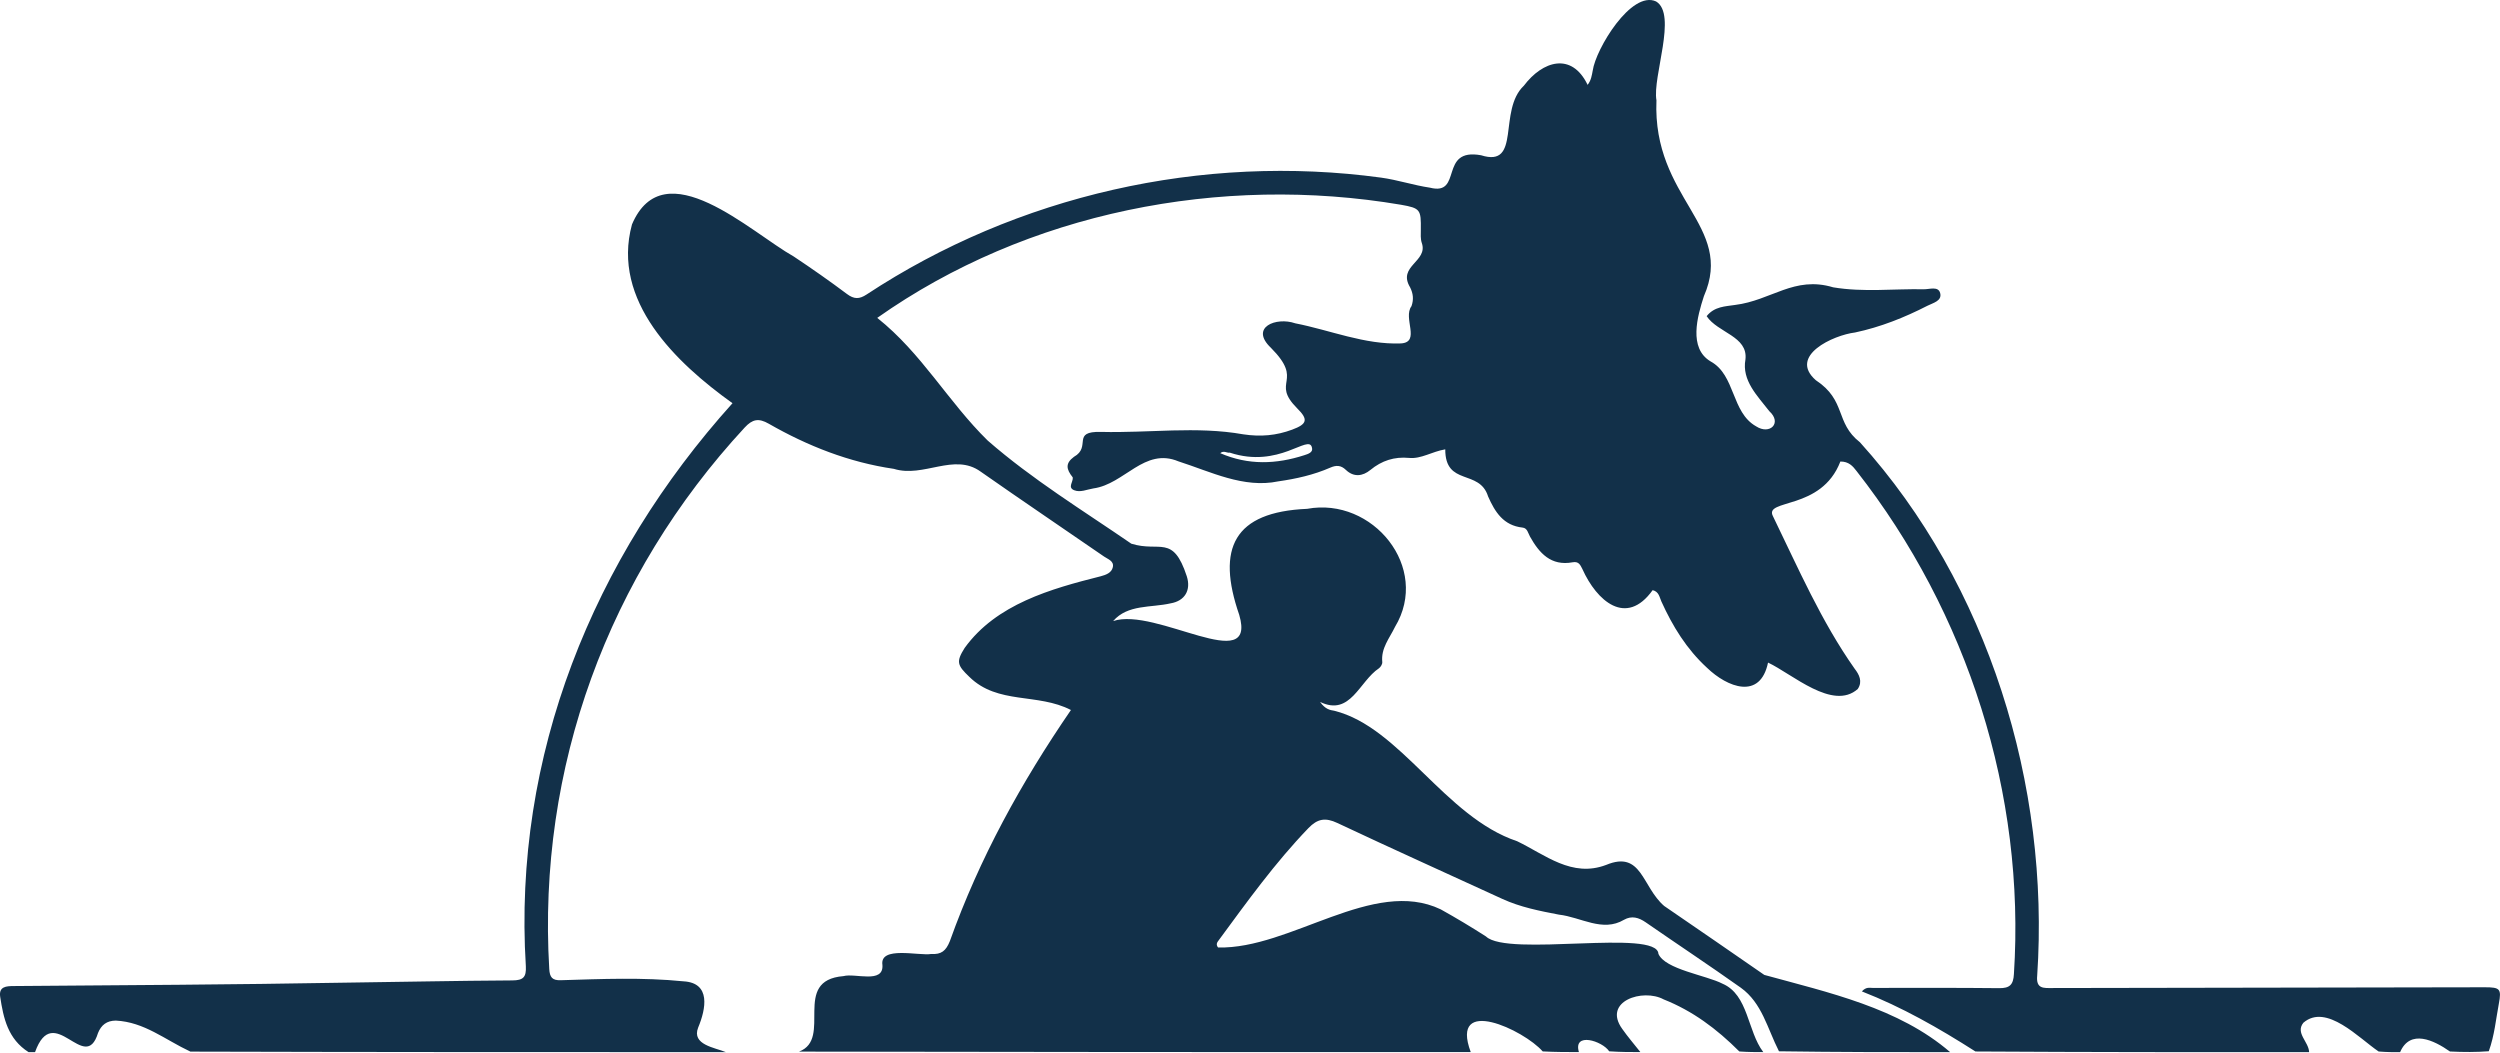
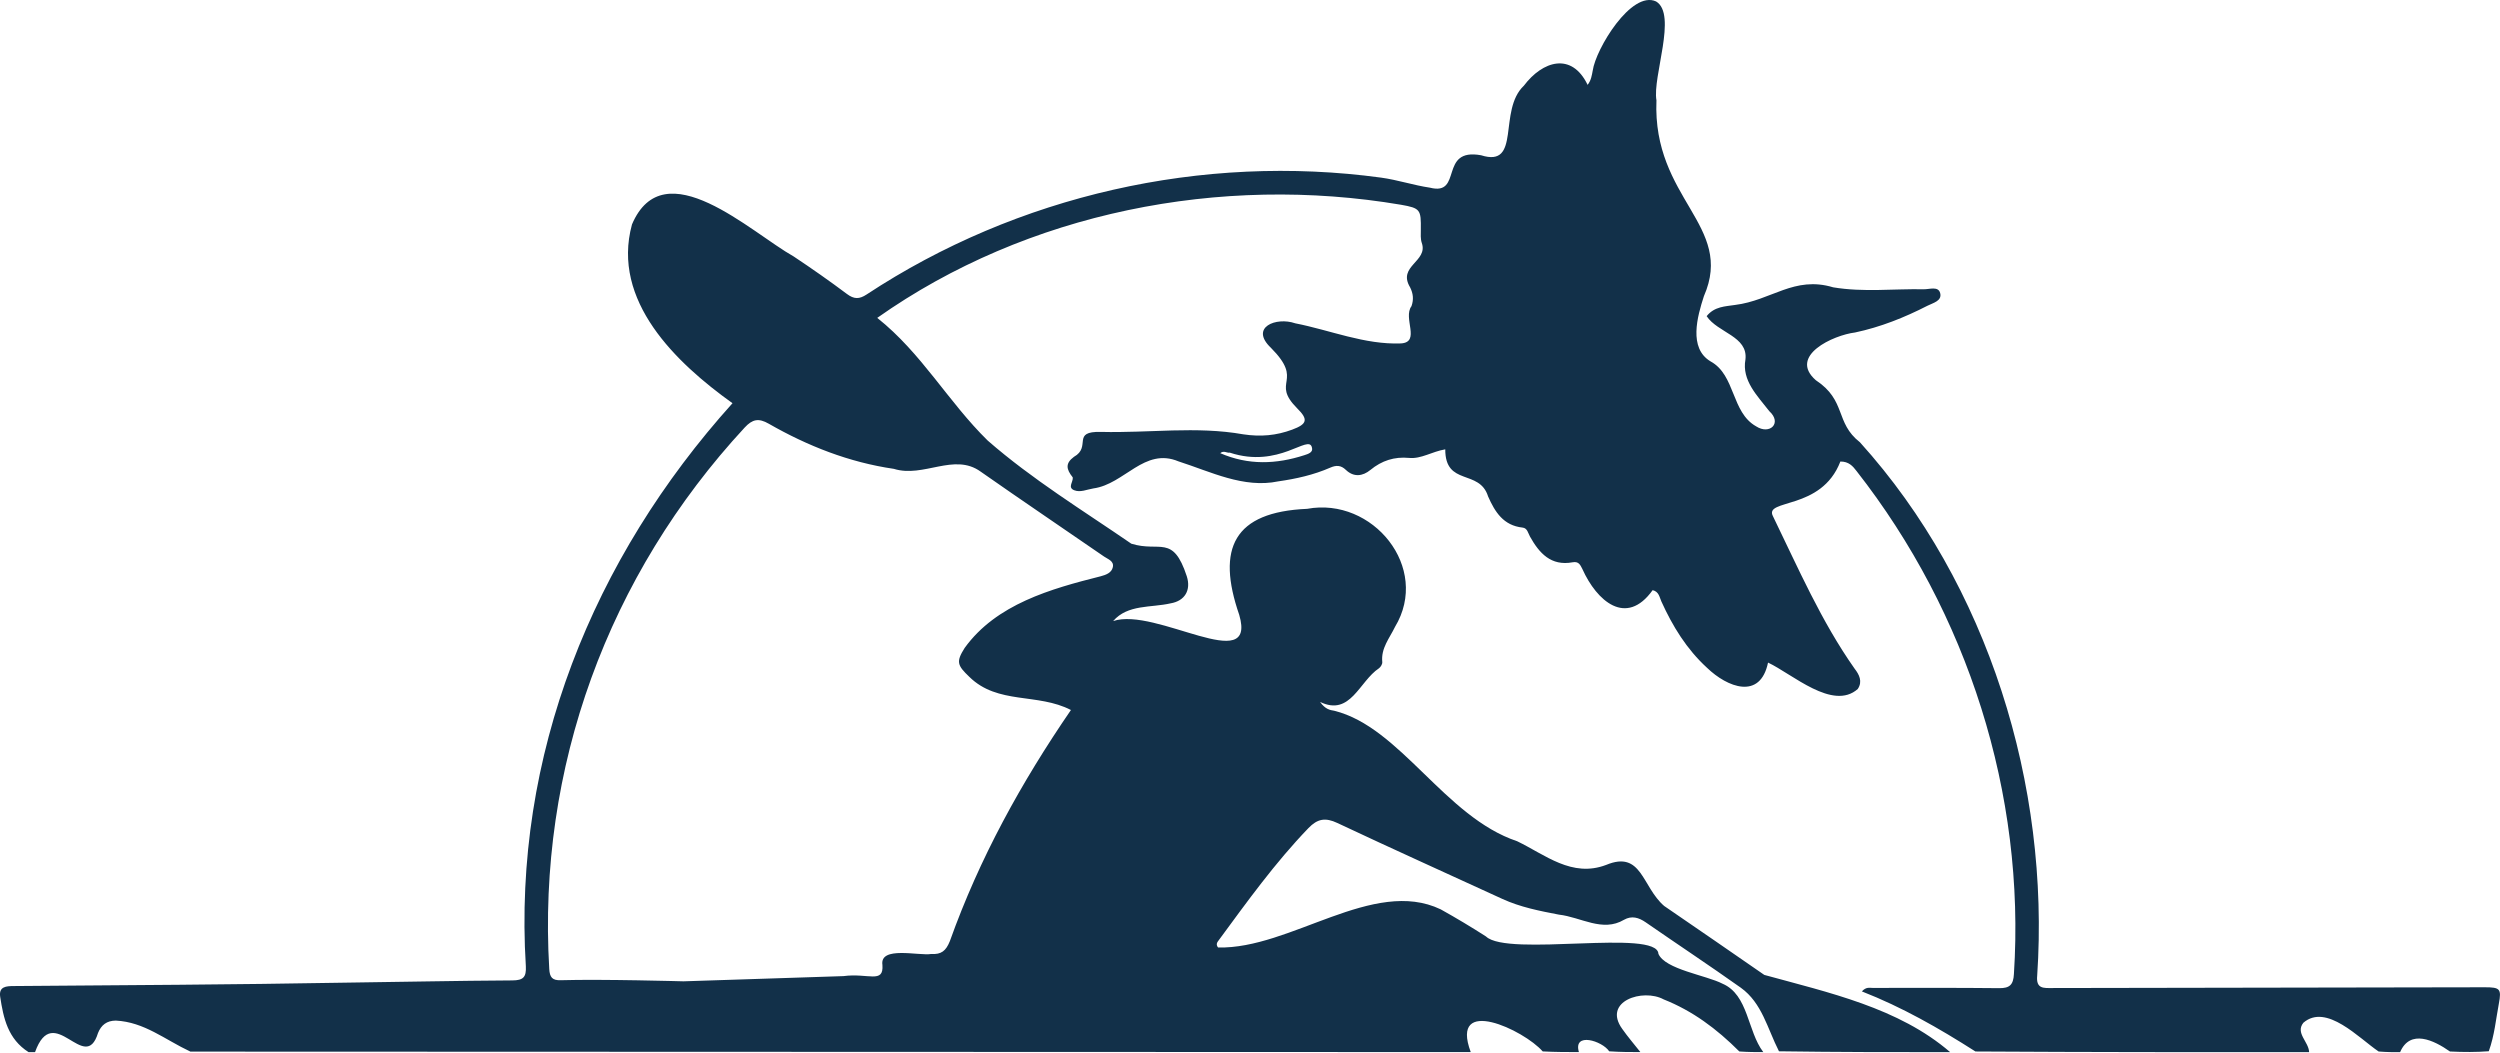
- <svg xmlns="http://www.w3.org/2000/svg" id="Layer_2" data-name="Layer 2" width="1016.89" height="427.97" viewBox="0 0 1016.89 427.97">
+ <svg xmlns="http://www.w3.org/2000/svg" id="Layer_2" version="1.1" viewBox="0 0 1016.89 427.97">
  <defs>
    <clipPath id="clippath">
-       <rect y="0" width="1016.89" height="427.97" fill="none" />
+       <path d="M0 0h1016.89v427.97H0z" class="st0" />
    </clipPath>
    <clipPath id="clippath-1">
-       <rect y="0" width="1016.89" height="427.97" fill="none" />
+       <path d="M0 0h1016.89v427.97H0z" class="st0" />
    </clipPath>
+     <style>.st0{fill:none}</style>
  </defs>
-   <g id="Layer_1-2" data-name="Layer 1">
-     <g id="logo-oicc-blue">
-       <g clip-path="url(#clippath)">
-         <g clip-path="url(#clippath-1)">
-           <path d="M11.63,427.97c-8.42-5.35-10.24-13.84-11.55-22.5-.65-4.27,2.56-4.36,5.51-4.39,44.8-.35,89.57-.57,134.38-1.37,22.82-.29,45.63-.79,68.45-.92,4.45-.03,5.69-1.34,5.47-5.75-5.32-85.6,27.32-166.02,84.06-229.03-22.91-16.39-49.37-41.61-40.89-72.72,13.01-30.6,48.44,3.32,65.79,13.04,7.35,4.89,14.59,9.96,21.65,15.25,2.89,2.16,5.01,2.17,7.99.21,61.27-40.36,136.56-57.43,209.28-47.54,6.77.93,13.17,3.1,19.88,4.09,13.52,3.45,3.43-16.33,20.78-13.19,16.55,5.22,6.7-18.19,17.43-28.31,7.58-10.06,19.42-13.79,25.91-.32,1.47-1.87,1.7-3.89,2.08-5.8,1.24-8.82,15.72-32.78,25.77-28.13,8.72,5.21-1.55,30.66.15,40.22-1.66,40.21,31.92,50.83,19.3,79.67-2.66,8.22-6.34,21.14,2.73,26.53,10.17,5.55,8.35,20.7,18.52,26.41,5.54,3.6,10.69-1.33,5.35-6.18-4.78-6.2-11.27-12.45-9.7-21.04,1.09-9.45-11.29-10.82-15.78-17.6,3.18-3.99,7.64-3.95,11.55-4.56,14.75-1.81,24.04-11.95,39.91-7.17,12.31,2.07,24.61.55,36.9.79,2.32.04,5.9-1.38,6.64,1.61.79,3.16-2.96,3.95-5.2,5.1-9.37,4.8-19.07,8.67-29.43,10.87-8.79,1.06-27.26,9.49-15.98,19.4,12.6,8.32,7.71,17.25,17.96,25.26,52.28,57.89,77.29,139.59,72.1,216.96-.54,5.43,2.66,5.04,6.13,5.03,58.66-.11,117.32-.17,175.98-.31,6.11,0,6.81.63,5.68,6.62-1.21,6.36-1.75,12.87-4.1,19.4-5.1.38-10.12.38-15.8.1-6.58-4.63-16.19-9.21-20.28.28-2.7,0-5.4,0-8.73-.28-7.95-5.34-21.27-19.77-30.62-11.68-3.33,4.21,2.21,7.72,2.35,11.96-45.02,0-90.04,0-135.72-.28-15.04-9.6-29.9-18.06-46.2-24.44,1.71-1.9,3.11-1.42,4.37-1.42,17.16,0,34.33-.09,51.49.1,4.28.05,5.75-1.4,5.98-5.72,4.76-73.28-18.82-146.96-64.02-204.64-1.51-1.98-3.16-3.88-6.57-3.85-7.75,20.18-31.3,14.99-27.39,22.3,10.21,20.99,19.63,42.73,33.18,61.95,1.85,2.37,3.35,5.24,1.28,8.28-10.15,8.97-26.61-6.11-36.49-10.75-3.18,15.31-16.55,10.1-24.83,2.11-8.27-7.57-13.98-16.87-18.56-26.99-.77-1.69-.98-3.99-3.55-4.58-10.77,15.04-22.75,4.36-28.54-8.51-.84-1.63-1.44-3.3-3.99-2.83-8.81,1.64-13.58-3.7-17.36-10.46-.8-1.44-1.06-3.44-3.01-3.65-7.79-.84-11.23-6.34-14.03-12.67-3.51-11.29-17.46-4.03-17.42-19.16-5.53.94-9.76,3.97-14.72,3.49-5.96-.57-11.09,1.08-15.74,4.9-3.13,2.57-6.78,3.04-9.97-.03-2.03-1.95-3.95-1.96-6.33-.92-6.76,2.96-13.93,4.56-21.18,5.59-14.06,2.93-27.45-3.93-40.56-8.13-13.93-5.84-21.93,9.28-34.65,11-2.6.42-5.26,1.74-7.78.74-2.84-1.12-.29-3.48-.6-5.24-2.69-3.36-3.05-5.72.49-8.35,7.33-4.09-1.29-10.48,11.09-10.14,19.24.5,38.75-2.4,57.75.98,7.14,1.08,13.46.5,19.93-1.9,6.09-2.26,6.65-4.11,2.06-8.64-11.03-11.06,3.07-10.8-10.7-24.64-8.77-8.33,2.08-12.68,9.89-9.97,14.28,2.8,28.26,8.75,42.99,8.18,8.13-.5.7-10.36,4.29-15.15.97-2.75.69-5.16-.57-7.68-5.25-8.71,7.43-10.45,4.76-18.04-.56-1.68-.41-3.62-.39-5.45.09-8.07-.14-8.69-8.04-10.08-73.32-12.44-152.05,2.97-213.07,46.01,18.11,14.37,28.83,34.13,44.94,49.91,18.14,15.83,38.65,28.36,58.41,41.94,11.62,3.63,16.91-4.02,22.57,13.27,1.78,5.62-.77,10-6.57,10.99-8.01,1.85-17.46.34-23.4,7.22,17.24-5.89,58.64,22.63,51.3-2.51-9.39-27.14-2.22-41.87,27.62-43.15,26.64-4.93,50.3,23.89,35.72,48.05-2.22,4.61-5.74,8.63-5.16,14.27.08.81-.63,2.01-1.34,2.53-8.06,5.35-11.59,19.68-23.97,13.69,2.13,2.99,4.06,3.33,5.76,3.59,26.89,6.65,45.01,43.25,74.4,53.07,11.41,5.49,22.27,14.94,36.21,9.64,14.54-6.05,14.52,8.84,23.58,16.68,13.62,9.3,27.18,18.68,40.75,28.06,26.14,7.2,54.64,13.34,75.6,31.42-23.02,0-46.04,0-69.63-.35-4.74-9.3-6.86-19.62-15.51-25.85-12.76-9.05-25.81-17.69-38.68-26.6-2.86-1.98-5.72-2.81-8.83-1.05-8.75,5.2-17.54-1.09-26.52-2.09-7.85-1.51-15.66-3.03-23-6.4-22.37-10.29-44.83-20.38-67.1-30.88-4.87-2.29-8.07-1.74-11.75,2.08-13.57,14.08-24.93,29.91-36.47,45.59-.52.71-1.36,1.6-.3,2.98,29.43.73,63.14-28.65,90.56-15.52,6.25,3.48,12.4,7.16,18.42,11.03,8.81,8.5,69.73-3.26,70.14,7.07,2.7,6.34,19.47,8.71,26.06,12.14,10.58,4.52,10.1,19.31,16.6,27.83-3.03,0-6.06,0-9.75-.26-9.27-9.29-19.11-16.55-30.77-21.18-8.44-4.58-24.96.74-16.86,12,2.29,3.26,4.91,6.3,7.38,9.43-4.02,0-8.05,0-12.67-.31-2.87-4.29-14.77-7.95-12.33.31-4.69,0-9.38,0-14.73-.27-7.64-8.75-37.93-22.98-29.27.27-91.02,0-182.04,0-273.24-.19,13.92-5.19-3.28-28.98,18.1-30.71,4.72-1.31,16.41,3.24,15.84-4.54-1.18-7.87,14.94-3.61,19.83-4.46,4.14.25,6-1.25,7.6-5.22,12.05-33.74,28.99-64.48,49.25-94.02-13.61-7.04-29.71-2.08-41.32-13.48-4.93-4.72-5.48-6.12-1.9-11.78,12.88-17.83,35.1-24.04,55.34-29.14,2.08-.56,4.44-1.37,4.93-3.74.51-2.48-2.02-3.21-3.57-4.28-16.73-11.53-33.57-22.9-50.21-34.55-10.78-7.79-23.23,2.65-35.29-1.12-18.22-2.66-35.03-9.28-50.89-18.36-4.15-2.38-6.64-1.84-9.79,1.55-55.54,60.01-84.36,138.43-79.5,220.21.19,3.44,1.25,4.72,4.71,4.6,16.61-.5,33.32-1.22,49.88.45,11.24.62,9.16,11.19,5.97,18.84-2.73,6.98,6.84,8.11,11.28,9.96-72.35,0-144.71,0-217.8-.21-10.52-4.94-18.73-12.03-30.35-12.62-3.68.03-5.91,1.79-7.23,5.04-5.29,17.26-18.05-13.37-25.62,7.8h-2.62ZM500.24,184.12c-1.19.23-2.42-1.03-3.9.21,11.46,4.98,22.79,4.51,34.18.83,1.5-.49,3.77-1.13,3.1-3.19-1.34-5.53-13.3,8.77-33.38,2.15" fill="#123049" />
-         </g>
+   <g id="Layer_1-2">
+     <g id="logo-oicc-blue" style="clip-path:url(#clippath)">
+       <g style="clip-path:url(#clippath-1)">
+         <path d="M77.45 427.75c-10.52-4.94-18.73-12.03-30.35-12.62-3.68.03-5.91 1.79-7.23 5.04-5.29 17.26-18.05-13.37-25.62 7.8h-2.62c-8.42-5.35-10.24-13.84-11.55-22.5-.65-4.27 2.56-4.36 5.51-4.39 44.8-.35 89.57-.57 134.38-1.37 22.82-.29 45.63-.79 68.45-.92 4.45-.03 5.69-1.34 5.47-5.75-5.32-85.6 27.32-166.02 84.06-229.03-22.91-16.39-49.37-41.61-40.89-72.72 13.01-30.6 48.44 3.32 65.79 13.04 7.35 4.89 14.59 9.96 21.65 15.25 2.89 2.16 5.01 2.17 7.99.21 61.27-40.36 136.56-57.43 209.28-47.54 6.77.93 13.17 3.1 19.88 4.09 13.52 3.45 3.43-16.33 20.78-13.19 16.55 5.22 6.7-18.19 17.43-28.31 7.58-10.06 19.42-13.79 25.91-.32 1.47-1.87 1.7-3.89 2.08-5.8 1.24-8.82 15.72-32.78 25.77-28.13 8.72 5.21-1.55 30.66.15 40.22-1.66 40.21 31.92 50.83 19.3 79.67-2.66 8.22-6.34 21.14 2.73 26.53 10.17 5.55 8.35 20.7 18.52 26.41 5.54 3.6 10.69-1.33 5.35-6.18-4.78-6.2-11.27-12.45-9.7-21.04 1.09-9.45-11.29-10.82-15.78-17.6 3.18-3.99 7.64-3.95 11.55-4.56 14.75-1.81 24.04-11.95 39.91-7.17 12.31 2.07 24.61.55 36.9.79 2.32.04 5.9-1.38 6.64 1.61.79 3.16-2.96 3.95-5.2 5.1-9.37 4.8-19.07 8.67-29.43 10.87-8.79 1.06-27.26 9.49-15.98 19.4 12.6 8.32 7.71 17.25 17.96 25.26 52.28 57.89 77.29 139.59 72.1 216.96-.54 5.43 2.66 5.04 6.13 5.03 58.66-.11 117.32-.17 175.98-.31 6.11 0 6.81.63 5.68 6.62-1.21 6.36-1.75 12.87-4.1 19.4-5.1.38-10.12.38-15.8.1-6.58-4.63-16.19-9.21-20.28.28-2.7 0-5.4 0-8.73-.28-7.95-5.34-21.27-19.77-30.62-11.68-3.33 4.21 2.21 7.72 2.35 11.96-45.02 0-90.04 0-135.72-.28-15.04-9.6-29.9-18.06-46.2-24.44 1.71-1.9 3.11-1.42 4.37-1.42 17.16 0 34.33-.09 51.49.1 4.28.05 5.75-1.4 5.98-5.72 4.76-73.28-18.82-146.96-64.02-204.64-1.51-1.98-3.16-3.88-6.57-3.85-7.75 20.18-31.3 14.99-27.39 22.3 10.21 20.99 19.63 42.73 33.18 61.95 1.85 2.37 3.35 5.24 1.28 8.28-10.15 8.97-26.61-6.11-36.49-10.75-3.18 15.31-16.55 10.1-24.83 2.11-8.27-7.57-13.98-16.87-18.56-26.99-.77-1.69-.98-3.99-3.55-4.58-10.77 15.04-22.75 4.36-28.54-8.51-.84-1.63-1.44-3.3-3.99-2.83-8.81 1.64-13.58-3.7-17.36-10.46-.8-1.44-1.06-3.44-3.01-3.65-7.79-.84-11.23-6.34-14.03-12.67-3.51-11.29-17.46-4.03-17.42-19.16-5.53.94-9.76 3.97-14.72 3.49-5.96-.57-11.09 1.08-15.74 4.9-3.13 2.57-6.78 3.04-9.97-.03-2.03-1.95-3.95-1.96-6.33-.92-6.76 2.96-13.93 4.56-21.18 5.59-14.06 2.93-27.45-3.93-40.56-8.13-13.93-5.84-21.93 9.28-34.65 11-2.6.42-5.26 1.74-7.78.74-2.84-1.12-.29-3.48-.6-5.24-2.69-3.36-3.05-5.72.49-8.35 7.33-4.09-1.29-10.48 11.09-10.14 19.24.5 38.75-2.4 57.75.98 7.14 1.08 13.46.5 19.93-1.9 6.09-2.26 6.65-4.11 2.06-8.64-11.03-11.06 3.07-10.8-10.7-24.64-8.77-8.33 2.08-12.68 9.89-9.97 14.28 2.8 28.26 8.75 42.99 8.18 8.13-.5.7-10.36 4.29-15.15.97-2.75.69-5.16-.57-7.68-5.25-8.71 7.43-10.45 4.76-18.04-.56-1.68-.41-3.62-.39-5.45.09-8.07-.14-8.69-8.04-10.08-73.32-12.44-152.05 2.97-213.07 46.01 18.11 14.37 28.83 34.13 44.94 49.91 18.14 15.83 38.65 28.36 58.41 41.94 11.62 3.63 16.91-4.02 22.57 13.27 1.78 5.62-.77 10-6.57 10.99-8.01 1.85-17.46.34-23.4 7.22 17.24-5.89 58.64 22.63 51.3-2.51-9.39-27.14-2.22-41.87 27.62-43.15 26.64-4.93 50.3 23.89 35.72 48.05-2.22 4.61-5.74 8.63-5.16 14.27.08.81-.63 2.01-1.34 2.53-8.06 5.35-11.59 19.68-23.97 13.69 2.13 2.99 4.06 3.33 5.76 3.59 26.89 6.65 45.01 43.25 74.4 53.07 11.41 5.49 22.27 14.94 36.21 9.64 14.54-6.05 14.52 8.84 23.58 16.68 13.62 9.3 27.18 18.68 40.75 28.06 26.14 7.2 54.64 13.34 75.6 31.42-23.02 0-46.04 0-69.63-.35-4.74-9.3-6.86-19.62-15.51-25.85-12.76-9.05-25.81-17.69-38.68-26.6-2.86-1.98-5.72-2.81-8.83-1.05-8.75 5.2-17.54-1.09-26.52-2.09-7.85-1.51-15.66-3.03-23-6.4-22.37-10.29-44.83-20.38-67.1-30.88-4.87-2.29-8.07-1.74-11.75 2.08-13.57 14.08-24.93 29.91-36.47 45.59-.52.71-1.36 1.6-.3 2.98 29.43.73 63.14-28.65 90.56-15.52 6.25 3.48 12.4 7.16 18.42 11.03 8.81 8.5 69.73-3.26 70.14 7.07 2.7 6.34 19.47 8.71 26.06 12.14 10.58 4.52 10.1 19.31 16.6 27.83-3.03 0-6.06 0-9.75-.26-9.27-9.29-19.11-16.55-30.77-21.18-8.44-4.58-24.96.74-16.86 12 2.29 3.26 4.91 6.3 7.38 9.43-4.02 0-8.05 0-12.67-.31-2.87-4.29-14.77-7.95-12.33.31-4.69 0-9.38 0-14.73-.27-7.64-8.75-37.93-22.98-29.27.27m-255.14-30.9c10.03-1.35 16.41 3.24 15.84-4.54-1.18-7.87 14.94-3.61 19.83-4.46 4.14.25 6-1.25 7.6-5.22 12.05-33.74 28.99-64.48 49.25-94.02-13.61-7.04-29.71-2.08-41.32-13.48-4.93-4.72-5.48-6.12-1.9-11.78 12.88-17.83 35.1-24.04 55.34-29.14 2.08-.56 4.44-1.37 4.93-3.74.51-2.48-2.02-3.21-3.57-4.28-16.73-11.53-33.57-22.9-50.21-34.55-10.78-7.79-23.23 2.65-35.29-1.12-18.22-2.66-35.03-9.28-50.89-18.36-4.15-2.38-6.64-1.84-9.79 1.55-55.54 60.01-84.36 138.43-79.5 220.21.19 3.44 1.25 4.72 4.71 4.6 16.61-.5 49.88.45 49.88.45l65.09-2.12Zm157.15-212.92c-1.19.23-2.42-1.03-3.9.21 11.46 4.98 22.79 4.51 34.18.83 1.5-.49 3.77-1.13 3.1-3.19-1.34-5.53-13.3 8.77-33.38 2.15" style="fill:#123049" />
      </g>
    </g>
  </g>
</svg>
